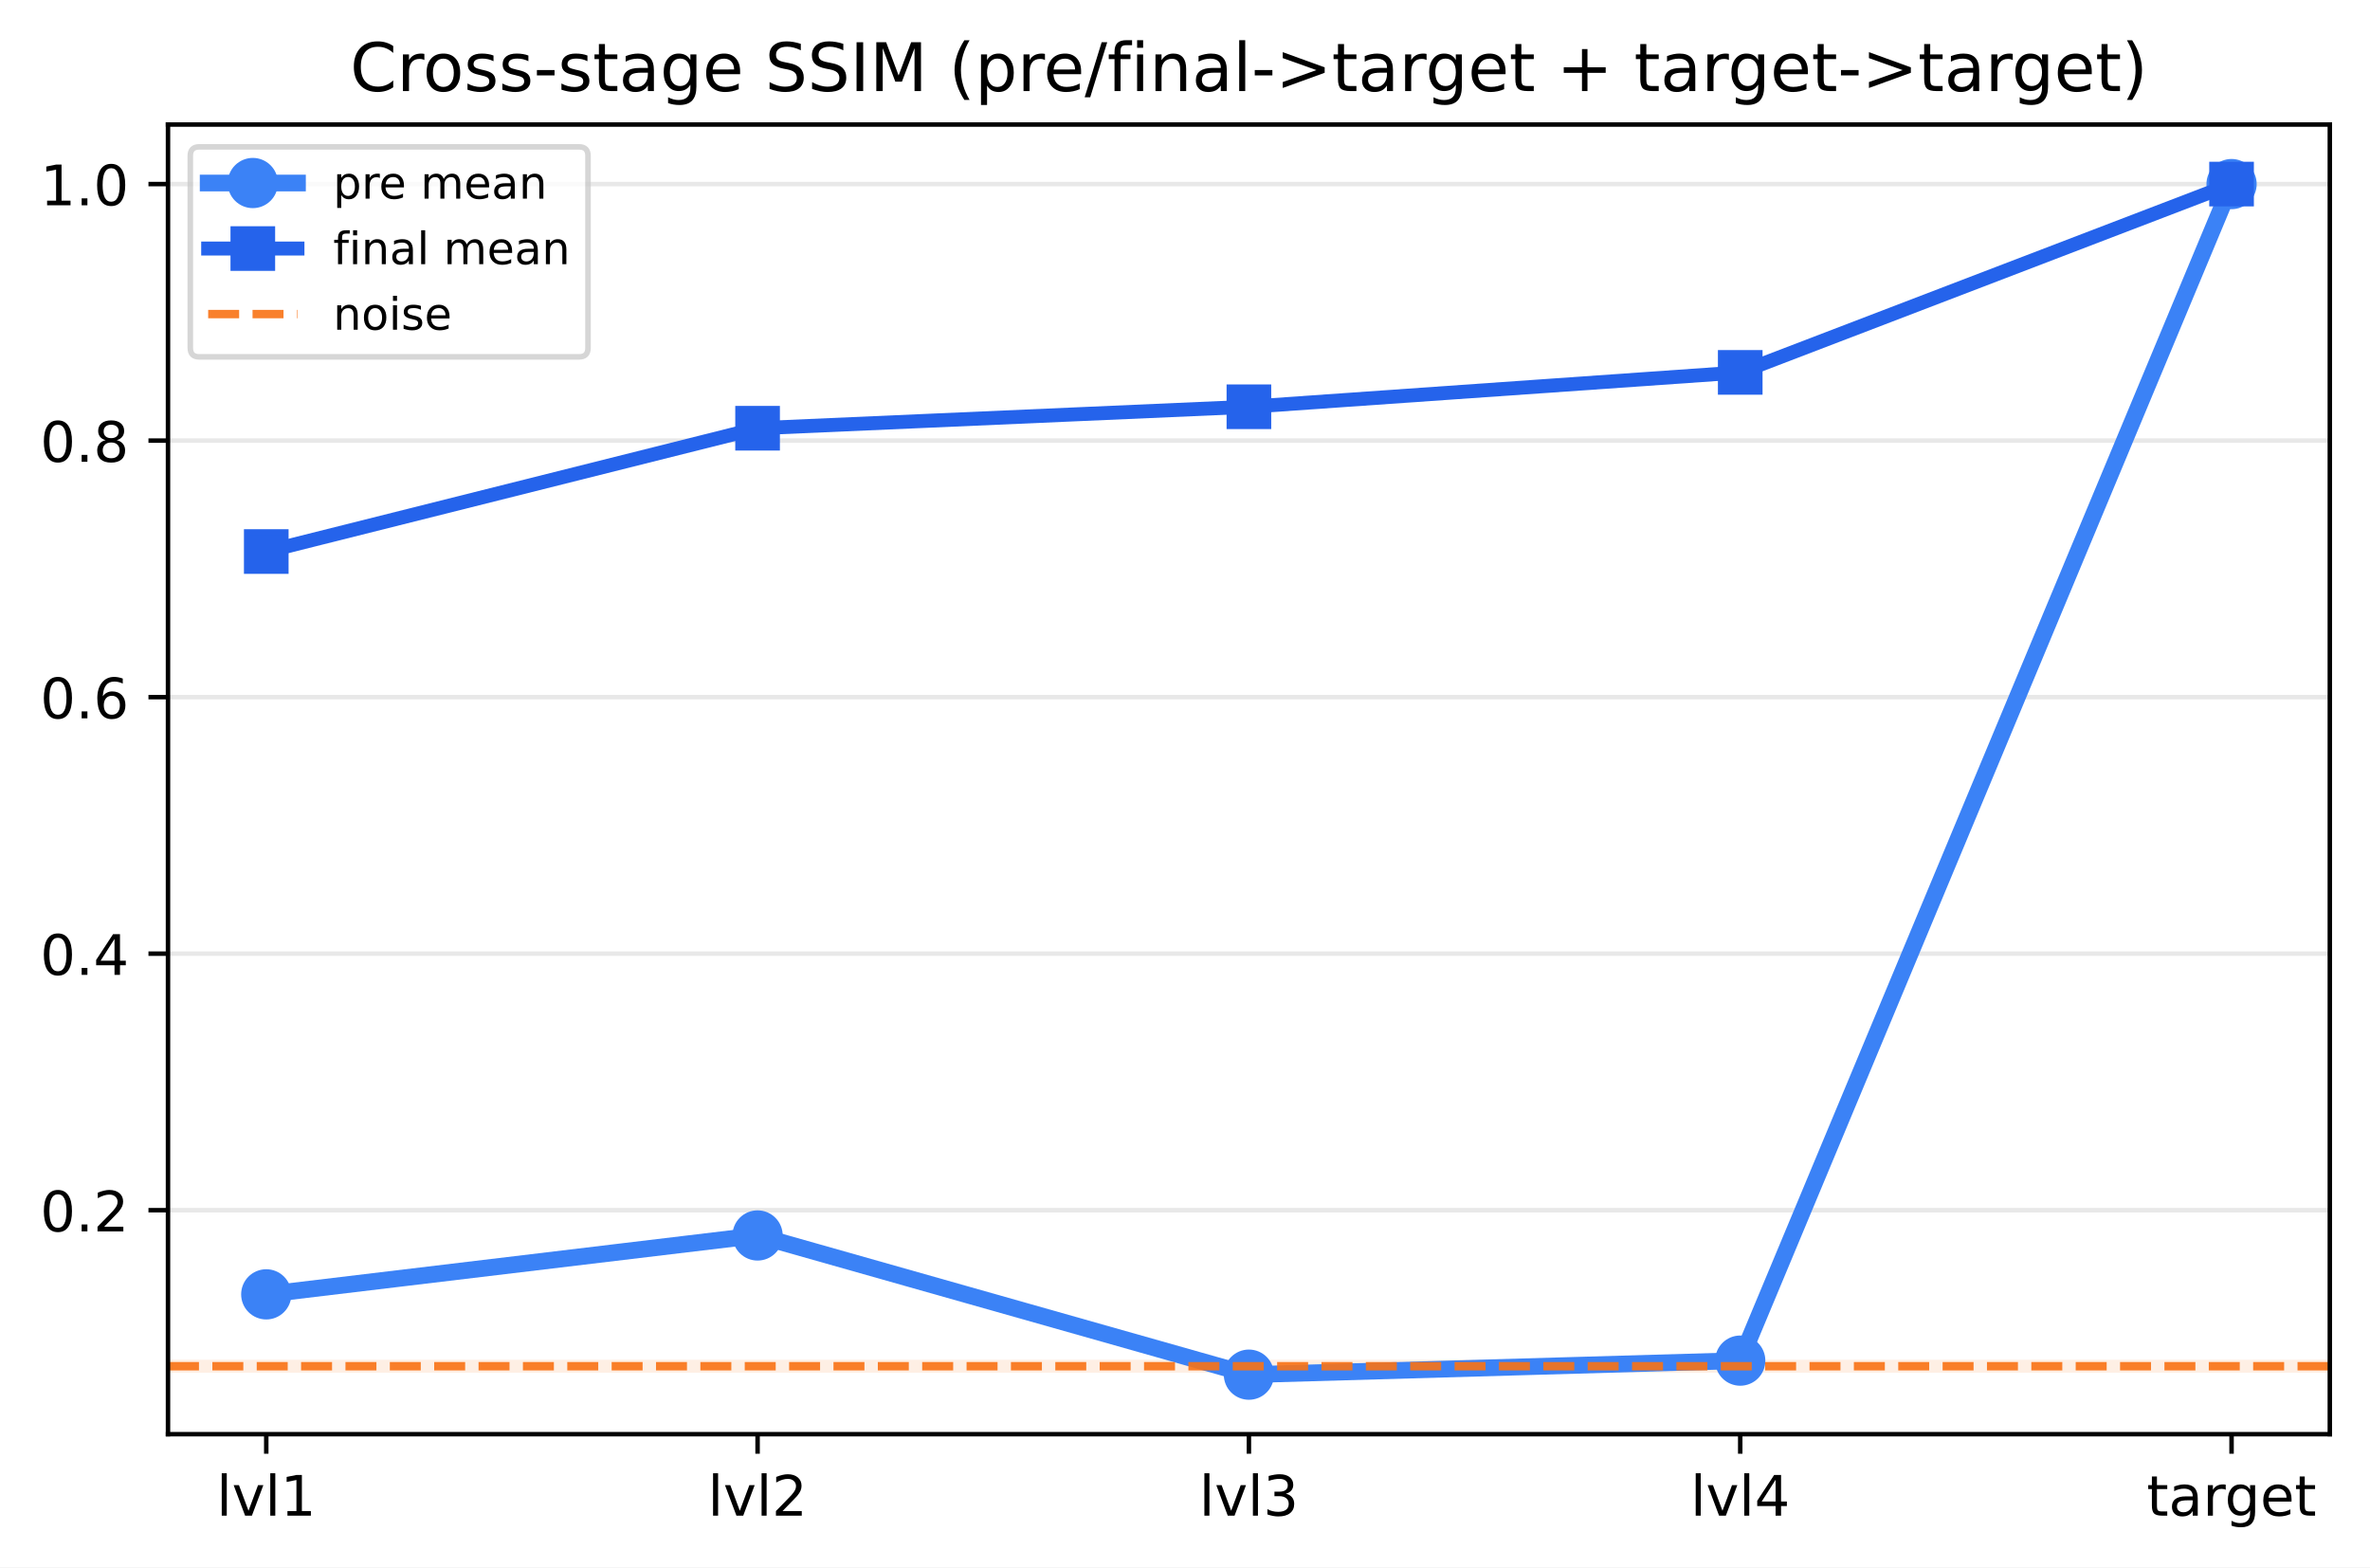
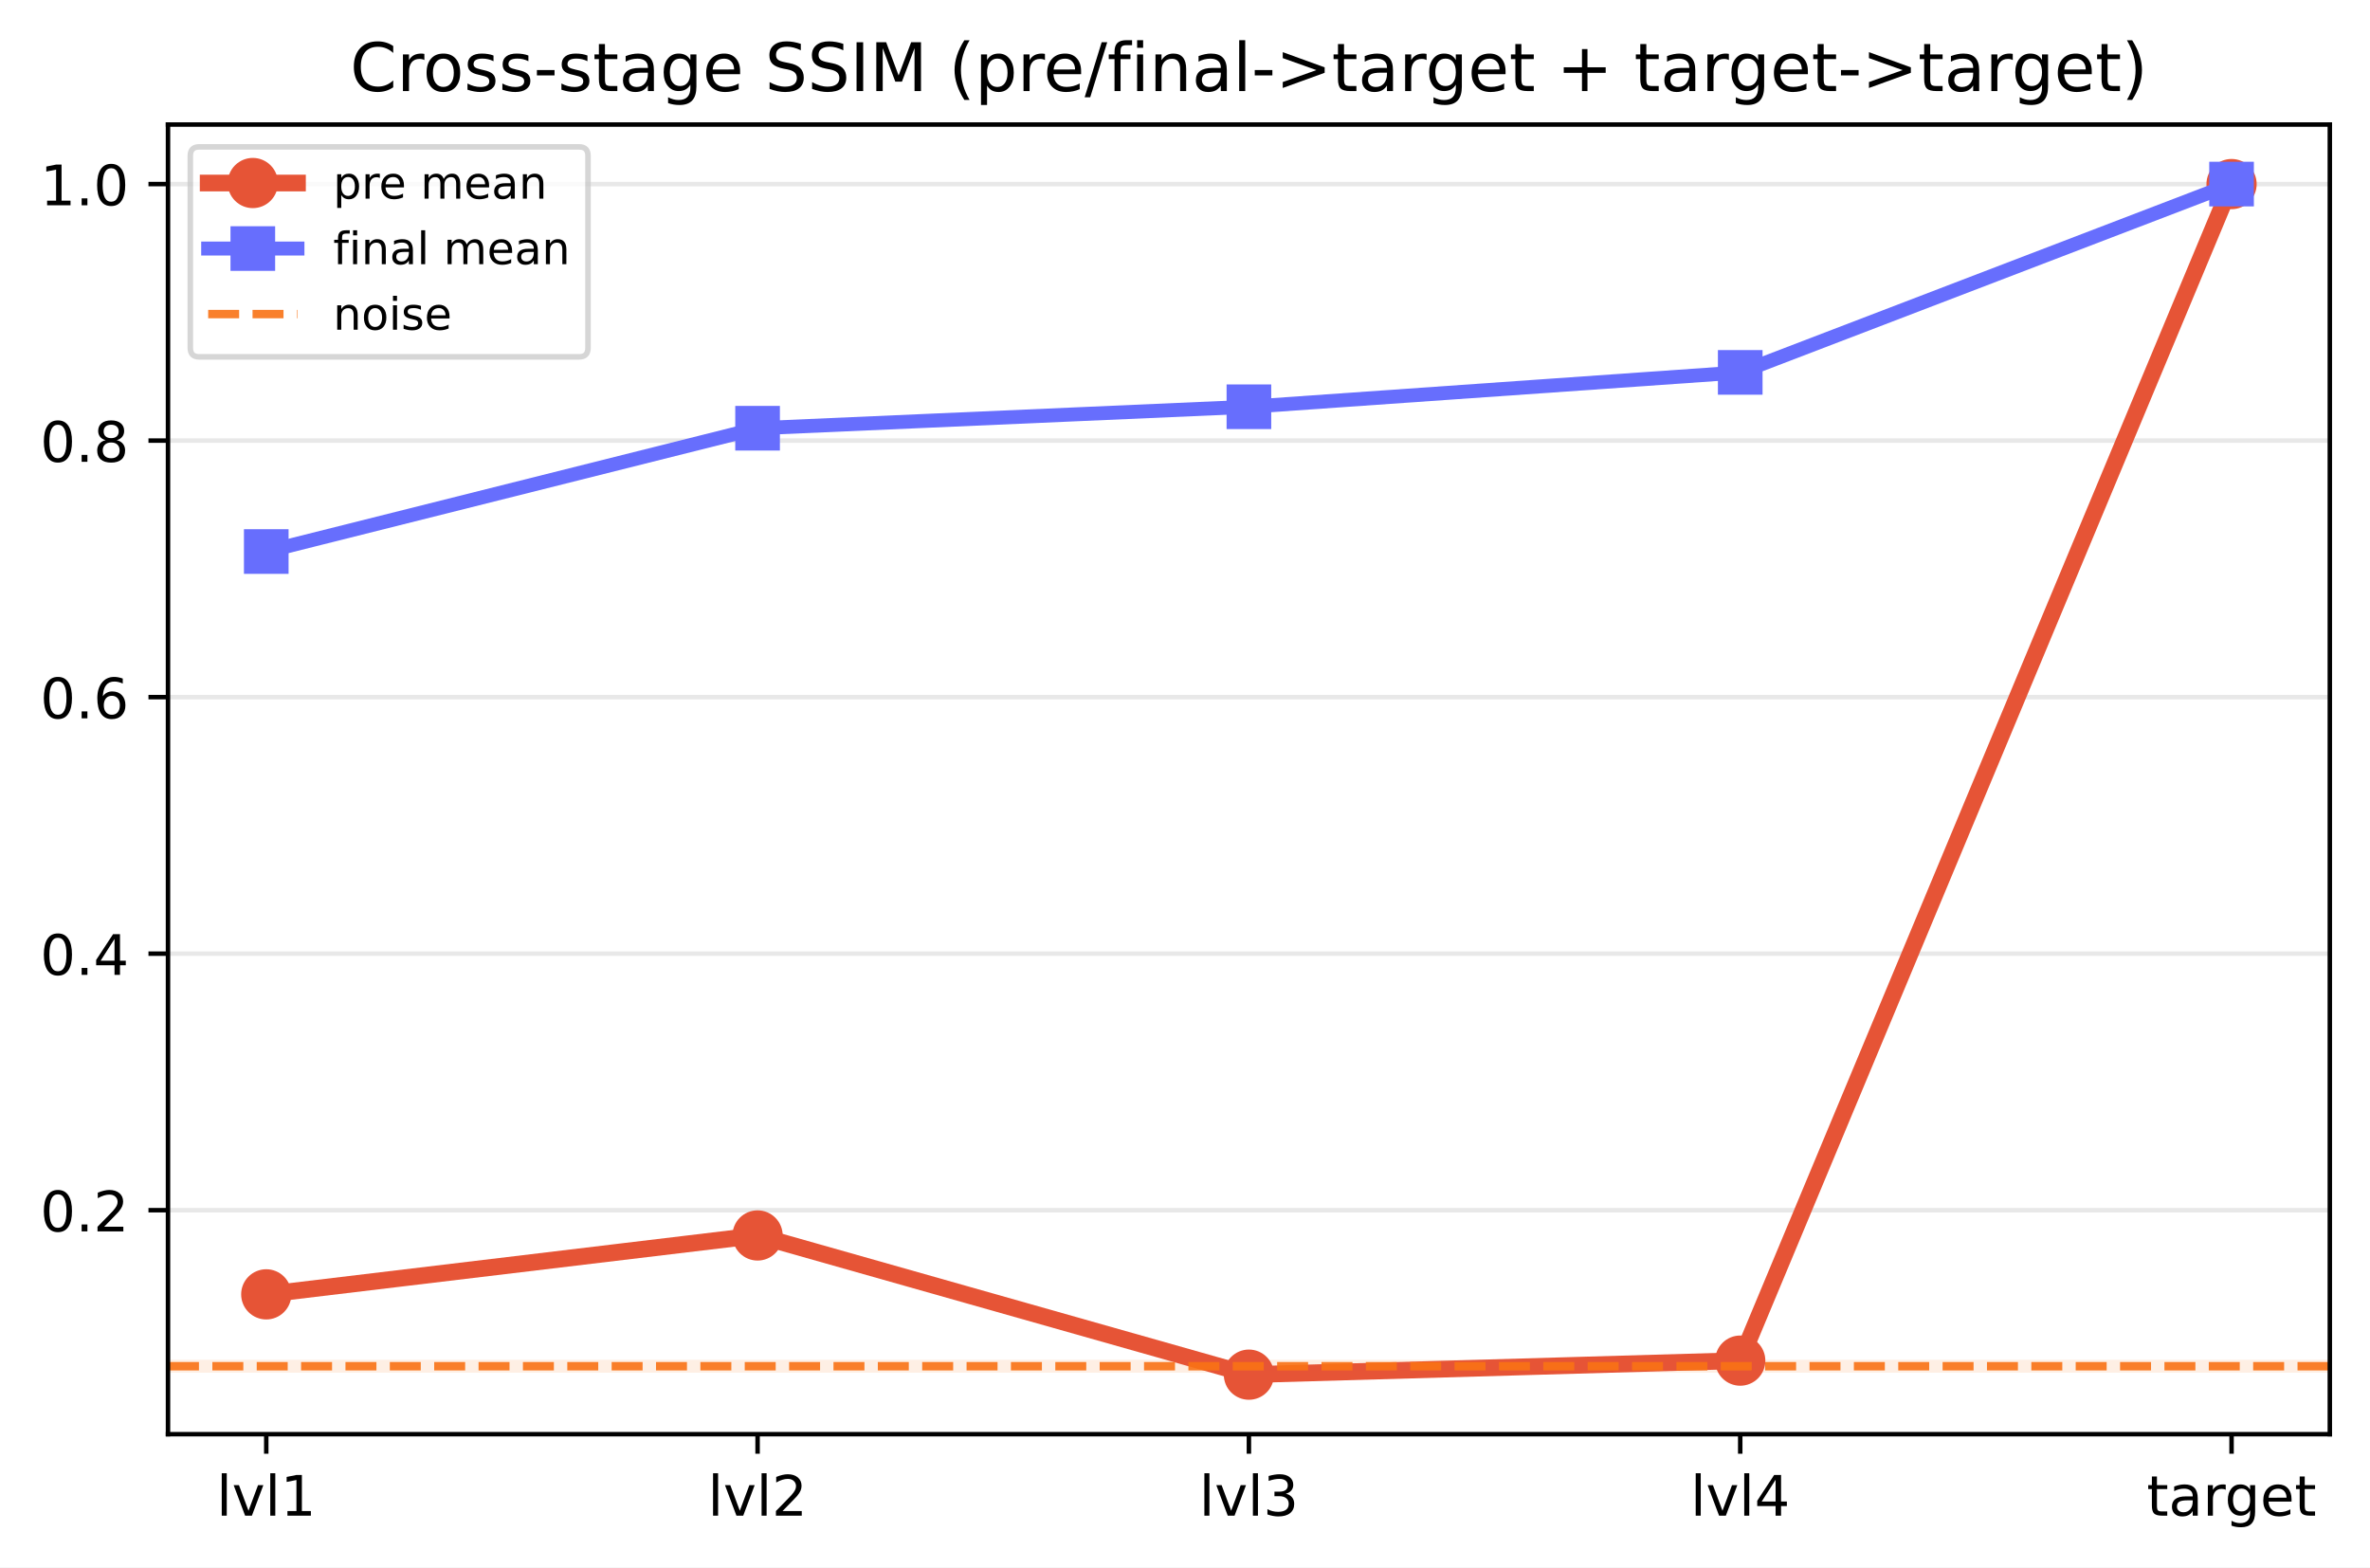
<svg xmlns="http://www.w3.org/2000/svg" xmlns:xlink="http://www.w3.org/1999/xlink" width="424.691pt" height="280.876pt" viewBox="0 0 424.691 280.876" version="1.1">
  <defs>
    <style type="text/css">*{stroke-linejoin: round; stroke-linecap: butt}</style>
  </defs>
  <g id="figure_1">
    <g id="patch_1">
      <path d="M 0 280.876  L 424.691 280.876  L 424.691 0  L 0 0  z " style="fill: #ffffff" />
    </g>
    <g id="axes_1">
      <g id="patch_2">
        <path d="M 30.103 256.998  L 417.491 256.998  L 417.491 22.318  L 30.103 22.318  z " style="fill: #ffffff" />
      </g>
      <g id="patch_3">
-         <path d="M 30.103 245.481  L 417.491 245.481  L 417.491 244.162  L 30.103 244.162  z " clip-path="url(#p23478e577f)" style="fill: #f97316; opacity: 0.12; stroke: #f97316; stroke-linejoin: miter" />
+         <path d="M 30.103 245.481  L 417.491 245.481  L 417.491 244.162  L 30.103 244.162  z " clip-path="url(#pf50a97fd4f)" style="fill: #f97316; opacity: 0.12; stroke: #f97316; stroke-linejoin: miter" />
      </g>
      <g id="matplotlib.axis_1">
        <g id="xtick_1">
          <g id="line2d_1">
            <defs>
-               <path id="mfa8f9be8ac" d="M 0 0  L 0 3.5  " style="stroke: #000000; stroke-width: 0.8" />
+               <path id="mc2db40daae" d="M 0 0  L 0 3.5  " style="stroke: #000000; stroke-width: 0.8" />
            </defs>
            <g>
-               <use xlink:href="#mfa8f9be8ac" x="47.712" y="256.998" style="stroke: #000000; stroke-width: 0.8" />
+               <use xlink:href="#mc2db40daae" x="47.712" y="256.998" style="stroke: #000000; stroke-width: 0.8" />
            </g>
          </g>
          <g id="text_1">
            <g transform="translate(38.79293 271.5966) scale(0.1 -0.1)">
              <defs>
                <path id="DejaVuSans-6c" d="M 603 4863  L 1178 4863  L 1178 0  L 603 0  L 603 4863  z " transform="scale(0.015625)" />
                <path id="DejaVuSans-76" d="M 191 3500  L 800 3500  L 1894 563  L 2988 3500  L 3597 3500  L 2284 0  L 1503 0  L 191 3500  z " transform="scale(0.015625)" />
                <path id="DejaVuSans-31" d="M 794 531  L 1825 531  L 1825 4091  L 703 3866  L 703 4441  L 1819 4666  L 2450 4666  L 2450 531  L 3481 531  L 3481 0  L 794 0  L 794 531  z " transform="scale(0.015625)" />
              </defs>
              <use xlink:href="#DejaVuSans-6c" />
              <use xlink:href="#DejaVuSans-76" transform="translate(27.7832 0)" />
              <use xlink:href="#DejaVuSans-6c" transform="translate(86.96289 0)" />
              <use xlink:href="#DejaVuSans-31" transform="translate(114.7461 0)" />
            </g>
          </g>
        </g>
        <g id="xtick_2">
          <g id="line2d_2">
            <g>
-               <use xlink:href="#mfa8f9be8ac" x="135.754" y="256.998" style="stroke: #000000; stroke-width: 0.8" />
+               <use xlink:href="#mc2db40daae" x="135.754" y="256.998" style="stroke: #000000; stroke-width: 0.8" />
            </g>
          </g>
          <g id="text_2">
            <g transform="translate(126.8357 271.5966) scale(0.1 -0.1)">
              <defs>
                <path id="DejaVuSans-32" d="M 1228 531  L 3431 531  L 3431 0  L 469 0  L 469 531  Q 828 903 1448 1529  Q 2069 2156 2228 2338  Q 2531 2678 2651 2914  Q 2772 3150 2772 3378  Q 2772 3750 2511 3984  Q 2250 4219 1831 4219  Q 1534 4219 1204 4116  Q 875 4013 500 3803  L 500 4441  Q 881 4594 1212 4672  Q 1544 4750 1819 4750  Q 2544 4750 2975 4387  Q 3406 4025 3406 3419  Q 3406 3131 3298 2873  Q 3191 2616 2906 2266  Q 2828 2175 2409 1742  Q 1991 1309 1228 531  z " transform="scale(0.015625)" />
              </defs>
              <use xlink:href="#DejaVuSans-6c" />
              <use xlink:href="#DejaVuSans-76" transform="translate(27.7832 0)" />
              <use xlink:href="#DejaVuSans-6c" transform="translate(86.96289 0)" />
              <use xlink:href="#DejaVuSans-32" transform="translate(114.7461 0)" />
            </g>
          </g>
        </g>
        <g id="xtick_3">
          <g id="line2d_3">
            <g>
-               <use xlink:href="#mfa8f9be8ac" x="223.797" y="256.998" style="stroke: #000000; stroke-width: 0.8" />
+               <use xlink:href="#mc2db40daae" x="223.797" y="256.998" style="stroke: #000000; stroke-width: 0.8" />
            </g>
          </g>
          <g id="text_3">
            <g transform="translate(214.8785 271.5966) scale(0.1 -0.1)">
              <defs>
                <path id="DejaVuSans-33" d="M 2597 2516  Q 3050 2419 3304 2112  Q 3559 1806 3559 1356  Q 3559 666 3084 287  Q 2609 -91 1734 -91  Q 1441 -91 1130 -33  Q 819 25 488 141  L 488 750  Q 750 597 1062 519  Q 1375 441 1716 441  Q 2309 441 2620 675  Q 2931 909 2931 1356  Q 2931 1769 2642 2001  Q 2353 2234 1838 2234  L 1294 2234  L 1294 2753  L 1863 2753  Q 2328 2753 2575 2939  Q 2822 3125 2822 3475  Q 2822 3834 2567 4026  Q 2313 4219 1838 4219  Q 1578 4219 1281 4162  Q 984 4106 628 3988  L 628 4550  Q 988 4650 1302 4700  Q 1616 4750 1894 4750  Q 2613 4750 3031 4423  Q 3450 4097 3450 3541  Q 3450 3153 3228 2886  Q 3006 2619 2597 2516  z " transform="scale(0.015625)" />
              </defs>
              <use xlink:href="#DejaVuSans-6c" />
              <use xlink:href="#DejaVuSans-76" transform="translate(27.7832 0)" />
              <use xlink:href="#DejaVuSans-6c" transform="translate(86.96289 0)" />
              <use xlink:href="#DejaVuSans-33" transform="translate(114.7461 0)" />
            </g>
          </g>
        </g>
        <g id="xtick_4">
          <g id="line2d_4">
            <g>
-               <use xlink:href="#mfa8f9be8ac" x="311.84" y="256.998" style="stroke: #000000; stroke-width: 0.8" />
+               <use xlink:href="#mc2db40daae" x="311.84" y="256.998" style="stroke: #000000; stroke-width: 0.8" />
            </g>
          </g>
          <g id="text_4">
            <g transform="translate(302.9212 271.5966) scale(0.1 -0.1)">
              <defs>
                <path id="DejaVuSans-34" d="M 2419 4116  L 825 1625  L 2419 1625  L 2419 4116  z M 2253 4666  L 3047 4666  L 3047 1625  L 3713 1625  L 3713 1100  L 3047 1100  L 3047 0  L 2419 0  L 2419 1100  L 313 1100  L 313 1709  L 2253 4666  z " transform="scale(0.015625)" />
              </defs>
              <use xlink:href="#DejaVuSans-6c" />
              <use xlink:href="#DejaVuSans-76" transform="translate(27.7832 0)" />
              <use xlink:href="#DejaVuSans-6c" transform="translate(86.96289 0)" />
              <use xlink:href="#DejaVuSans-34" transform="translate(114.7461 0)" />
            </g>
          </g>
        </g>
        <g id="xtick_5">
          <g id="line2d_5">
            <g>
-               <use xlink:href="#mfa8f9be8ac" x="399.883" y="256.998" style="stroke: #000000; stroke-width: 0.8" />
+               <use xlink:href="#mc2db40daae" x="399.883" y="256.998" style="stroke: #000000; stroke-width: 0.8" />
            </g>
          </g>
          <g id="text_5">
            <g transform="translate(384.6796 271.5966) scale(0.1 -0.1)">
              <defs>
                <path id="DejaVuSans-74" d="M 1172 4494  L 1172 3500  L 2356 3500  L 2356 3053  L 1172 3053  L 1172 1153  Q 1172 725 1289 603  Q 1406 481 1766 481  L 2356 481  L 2356 0  L 1766 0  Q 1100 0 847 248  Q 594 497 594 1153  L 594 3053  L 172 3053  L 172 3500  L 594 3500  L 594 4494  L 1172 4494  z " transform="scale(0.015625)" />
                <path id="DejaVuSans-61" d="M 2194 1759  Q 1497 1759 1228 1600  Q 959 1441 959 1056  Q 959 750 1161 570  Q 1363 391 1709 391  Q 2188 391 2477 730  Q 2766 1069 2766 1631  L 2766 1759  L 2194 1759  z M 3341 1997  L 3341 0  L 2766 0  L 2766 531  Q 2569 213 2275 61  Q 1981 -91 1556 -91  Q 1019 -91 701 211  Q 384 513 384 1019  Q 384 1609 779 1909  Q 1175 2209 1959 2209  L 2766 2209  L 2766 2266  Q 2766 2663 2505 2880  Q 2244 3097 1772 3097  Q 1472 3097 1187 3025  Q 903 2953 641 2809  L 641 3341  Q 956 3463 1253 3523  Q 1550 3584 1831 3584  Q 2591 3584 2966 3190  Q 3341 2797 3341 1997  z " transform="scale(0.015625)" />
                <path id="DejaVuSans-72" d="M 2631 2963  Q 2534 3019 2420 3045  Q 2306 3072 2169 3072  Q 1681 3072 1420 2755  Q 1159 2438 1159 1844  L 1159 0  L 581 0  L 581 3500  L 1159 3500  L 1159 2956  Q 1341 3275 1631 3429  Q 1922 3584 2338 3584  Q 2397 3584 2469 3576  Q 2541 3569 2628 3553  L 2631 2963  z " transform="scale(0.015625)" />
                <path id="DejaVuSans-67" d="M 2906 1791  Q 2906 2416 2648 2759  Q 2391 3103 1925 3103  Q 1463 3103 1205 2759  Q 947 2416 947 1791  Q 947 1169 1205 825  Q 1463 481 1925 481  Q 2391 481 2648 825  Q 2906 1169 2906 1791  z M 3481 434  Q 3481 -459 3084 -895  Q 2688 -1331 1869 -1331  Q 1566 -1331 1297 -1286  Q 1028 -1241 775 -1147  L 775 -588  Q 1028 -725 1275 -790  Q 1522 -856 1778 -856  Q 2344 -856 2625 -561  Q 2906 -266 2906 331  L 2906 616  Q 2728 306 2450 153  Q 2172 0 1784 0  Q 1141 0 747 490  Q 353 981 353 1791  Q 353 2603 747 3093  Q 1141 3584 1784 3584  Q 2172 3584 2450 3431  Q 2728 3278 2906 2969  L 2906 3500  L 3481 3500  L 3481 434  z " transform="scale(0.015625)" />
                <path id="DejaVuSans-65" d="M 3597 1894  L 3597 1613  L 953 1613  Q 991 1019 1311 708  Q 1631 397 2203 397  Q 2534 397 2845 478  Q 3156 559 3463 722  L 3463 178  Q 3153 47 2828 -22  Q 2503 -91 2169 -91  Q 1331 -91 842 396  Q 353 884 353 1716  Q 353 2575 817 3079  Q 1281 3584 2069 3584  Q 2775 3584 3186 3129  Q 3597 2675 3597 1894  z M 3022 2063  Q 3016 2534 2758 2815  Q 2500 3097 2075 3097  Q 1594 3097 1305 2825  Q 1016 2553 972 2059  L 3022 2063  z " transform="scale(0.015625)" />
              </defs>
              <use xlink:href="#DejaVuSans-74" />
              <use xlink:href="#DejaVuSans-61" transform="translate(39.20898 0)" />
              <use xlink:href="#DejaVuSans-72" transform="translate(100.4883 0)" />
              <use xlink:href="#DejaVuSans-67" transform="translate(139.8516 0)" />
              <use xlink:href="#DejaVuSans-65" transform="translate(203.3281 0)" />
              <use xlink:href="#DejaVuSans-74" transform="translate(264.8516 0)" />
            </g>
          </g>
        </g>
      </g>
      <g id="matplotlib.axis_2">
        <g id="ytick_1">
          <g id="line2d_6">
-             <path d="M 30.103 216.855  L 417.491 216.855  " clip-path="url(#p23478e577f)" style="fill: none; stroke: #b0b0b0; stroke-opacity: 0.3; stroke-width: 0.8; stroke-linecap: square" />
+             <path d="M 30.103 216.855  L 417.491 216.855  " clip-path="url(#pf50a97fd4f)" style="fill: none; stroke: #b0b0b0; stroke-opacity: 0.3; stroke-width: 0.8; stroke-linecap: square" />
          </g>
          <g id="line2d_7">
            <defs>
-               <path id="m980b1b068a" d="M 0 0  L -3.5 0  " style="stroke: #000000; stroke-width: 0.8" />
+               <path id="mb42a62fb1c" d="M 0 0  L -3.5 0  " style="stroke: #000000; stroke-width: 0.8" />
            </defs>
            <g>
-               <use xlink:href="#m980b1b068a" x="30.103" y="216.855" style="stroke: #000000; stroke-width: 0.8" />
+               <use xlink:href="#mb42a62fb1c" x="30.103" y="216.855" style="stroke: #000000; stroke-width: 0.8" />
            </g>
          </g>
          <g id="text_6">
            <g transform="translate(7.2 220.6545) scale(0.1 -0.1)">
              <defs>
                <path id="DejaVuSans-30" d="M 2034 4250  Q 1547 4250 1301 3770  Q 1056 3291 1056 2328  Q 1056 1369 1301 889  Q 1547 409 2034 409  Q 2525 409 2770 889  Q 3016 1369 3016 2328  Q 3016 3291 2770 3770  Q 2525 4250 2034 4250  z M 2034 4750  Q 2819 4750 3233 4129  Q 3647 3509 3647 2328  Q 3647 1150 3233 529  Q 2819 -91 2034 -91  Q 1250 -91 836 529  Q 422 1150 422 2328  Q 422 3509 836 4129  Q 1250 4750 2034 4750  z " transform="scale(0.015625)" />
                <path id="DejaVuSans-2e" d="M 684 794  L 1344 794  L 1344 0  L 684 0  L 684 794  z " transform="scale(0.015625)" />
              </defs>
              <use xlink:href="#DejaVuSans-30" />
              <use xlink:href="#DejaVuSans-2e" transform="translate(63.62305 0)" />
              <use xlink:href="#DejaVuSans-32" transform="translate(95.41016 0)" />
            </g>
          </g>
        </g>
        <g id="ytick_2">
          <g id="line2d_8">
-             <path d="M 30.103 170.888  L 417.491 170.888  " clip-path="url(#p23478e577f)" style="fill: none; stroke: #b0b0b0; stroke-opacity: 0.3; stroke-width: 0.8; stroke-linecap: square" />
+             <path d="M 30.103 170.888  L 417.491 170.888  " clip-path="url(#pf50a97fd4f)" style="fill: none; stroke: #b0b0b0; stroke-opacity: 0.3; stroke-width: 0.8; stroke-linecap: square" />
          </g>
          <g id="line2d_9">
            <g>
-               <use xlink:href="#m980b1b068a" x="30.103" y="170.888" style="stroke: #000000; stroke-width: 0.8" />
+               <use xlink:href="#mb42a62fb1c" x="30.103" y="170.888" style="stroke: #000000; stroke-width: 0.8" />
            </g>
          </g>
          <g id="text_7">
            <g transform="translate(7.2 174.687) scale(0.1 -0.1)">
              <use xlink:href="#DejaVuSans-30" />
              <use xlink:href="#DejaVuSans-2e" transform="translate(63.62305 0)" />
              <use xlink:href="#DejaVuSans-34" transform="translate(95.41016 0)" />
            </g>
          </g>
        </g>
        <g id="ytick_3">
          <g id="line2d_10">
-             <path d="M 30.103 124.92  L 417.491 124.92  " clip-path="url(#p23478e577f)" style="fill: none; stroke: #b0b0b0; stroke-opacity: 0.3; stroke-width: 0.8; stroke-linecap: square" />
+             <path d="M 30.103 124.92  L 417.491 124.92  " clip-path="url(#pf50a97fd4f)" style="fill: none; stroke: #b0b0b0; stroke-opacity: 0.3; stroke-width: 0.8; stroke-linecap: square" />
          </g>
          <g id="line2d_11">
            <g>
-               <use xlink:href="#m980b1b068a" x="30.103" y="124.92" style="stroke: #000000; stroke-width: 0.8" />
+               <use xlink:href="#mb42a62fb1c" x="30.103" y="124.92" style="stroke: #000000; stroke-width: 0.8" />
            </g>
          </g>
          <g id="text_8">
            <g transform="translate(7.2 128.7195) scale(0.1 -0.1)">
              <defs>
                <path id="DejaVuSans-36" d="M 2113 2584  Q 1688 2584 1439 2293  Q 1191 2003 1191 1497  Q 1191 994 1439 701  Q 1688 409 2113 409  Q 2538 409 2786 701  Q 3034 994 3034 1497  Q 3034 2003 2786 2293  Q 2538 2584 2113 2584  z M 3366 4563  L 3366 3988  Q 3128 4100 2886 4159  Q 2644 4219 2406 4219  Q 1781 4219 1451 3797  Q 1122 3375 1075 2522  Q 1259 2794 1537 2939  Q 1816 3084 2150 3084  Q 2853 3084 3261 2657  Q 3669 2231 3669 1497  Q 3669 778 3244 343  Q 2819 -91 2113 -91  Q 1303 -91 875 529  Q 447 1150 447 2328  Q 447 3434 972 4092  Q 1497 4750 2381 4750  Q 2619 4750 2861 4703  Q 3103 4656 3366 4563  z " transform="scale(0.015625)" />
              </defs>
              <use xlink:href="#DejaVuSans-30" />
              <use xlink:href="#DejaVuSans-2e" transform="translate(63.62305 0)" />
              <use xlink:href="#DejaVuSans-36" transform="translate(95.41016 0)" />
            </g>
          </g>
        </g>
        <g id="ytick_4">
          <g id="line2d_12">
-             <path d="M 30.103 78.953  L 417.491 78.953  " clip-path="url(#p23478e577f)" style="fill: none; stroke: #b0b0b0; stroke-opacity: 0.3; stroke-width: 0.8; stroke-linecap: square" />
+             <path d="M 30.103 78.953  L 417.491 78.953  " clip-path="url(#pf50a97fd4f)" style="fill: none; stroke: #b0b0b0; stroke-opacity: 0.3; stroke-width: 0.8; stroke-linecap: square" />
          </g>
          <g id="line2d_13">
            <g>
-               <use xlink:href="#m980b1b068a" x="30.103" y="78.953" style="stroke: #000000; stroke-width: 0.8" />
+               <use xlink:href="#mb42a62fb1c" x="30.103" y="78.953" style="stroke: #000000; stroke-width: 0.8" />
            </g>
          </g>
          <g id="text_9">
            <g transform="translate(7.2 82.75208) scale(0.1 -0.1)">
              <defs>
                <path id="DejaVuSans-38" d="M 2034 2216  Q 1584 2216 1326 1975  Q 1069 1734 1069 1313  Q 1069 891 1326 650  Q 1584 409 2034 409  Q 2484 409 2743 651  Q 3003 894 3003 1313  Q 3003 1734 2745 1975  Q 2488 2216 2034 2216  z M 1403 2484  Q 997 2584 770 2862  Q 544 3141 544 3541  Q 544 4100 942 4425  Q 1341 4750 2034 4750  Q 2731 4750 3128 4425  Q 3525 4100 3525 3541  Q 3525 3141 3298 2862  Q 3072 2584 2669 2484  Q 3125 2378 3379 2068  Q 3634 1759 3634 1313  Q 3634 634 3220 271  Q 2806 -91 2034 -91  Q 1263 -91 848 271  Q 434 634 434 1313  Q 434 1759 690 2068  Q 947 2378 1403 2484  z M 1172 3481  Q 1172 3119 1398 2916  Q 1625 2713 2034 2713  Q 2441 2713 2670 2916  Q 2900 3119 2900 3481  Q 2900 3844 2670 4047  Q 2441 4250 2034 4250  Q 1625 4250 1398 4047  Q 1172 3844 1172 3481  z " transform="scale(0.015625)" />
              </defs>
              <use xlink:href="#DejaVuSans-30" />
              <use xlink:href="#DejaVuSans-2e" transform="translate(63.62305 0)" />
              <use xlink:href="#DejaVuSans-38" transform="translate(95.41016 0)" />
            </g>
          </g>
        </g>
        <g id="ytick_5">
          <g id="line2d_14">
-             <path d="M 30.103 32.985  L 417.491 32.985  " clip-path="url(#p23478e577f)" style="fill: none; stroke: #b0b0b0; stroke-opacity: 0.3; stroke-width: 0.8; stroke-linecap: square" />
+             <path d="M 30.103 32.985  L 417.491 32.985  " clip-path="url(#pf50a97fd4f)" style="fill: none; stroke: #b0b0b0; stroke-opacity: 0.3; stroke-width: 0.8; stroke-linecap: square" />
          </g>
          <g id="line2d_15">
            <g>
-               <use xlink:href="#m980b1b068a" x="30.103" y="32.985" style="stroke: #000000; stroke-width: 0.8" />
+               <use xlink:href="#mb42a62fb1c" x="30.103" y="32.985" style="stroke: #000000; stroke-width: 0.8" />
            </g>
          </g>
          <g id="text_10">
            <g transform="translate(7.2 36.78462) scale(0.1 -0.1)">
              <use xlink:href="#DejaVuSans-31" />
              <use xlink:href="#DejaVuSans-2e" transform="translate(63.62305 0)" />
              <use xlink:href="#DejaVuSans-30" transform="translate(95.41016 0)" />
            </g>
          </g>
        </g>
      </g>
      <g id="line2d_16">
-         <path d="M 47.712 231.939  L 135.754 221.387  L 223.797 246.331  L 311.84 243.816  L 399.883 32.985  " clip-path="url(#p23478e577f)" style="fill: none; stroke: #3b82f6; stroke-width: 3; stroke-linecap: square" />
+         <path d="M 47.712 231.939  L 135.754 221.387  L 223.797 246.331  L 311.84 243.816  L 399.883 32.985  " clip-path="url(#pf50a97fd4f)" style="fill: none; stroke: #e65436; stroke-width: 3; stroke-linecap: square" />
        <defs>
-           <path id="m2dcaca28e4" d="M 0 4  C 1.061 4 2.078 3.579 2.828 2.828  C 3.579 2.078 4 1.061 4 0  C 4 -1.061 3.579 -2.078 2.828 -2.828  C 2.078 -3.579 1.061 -4 0 -4  C -1.061 -4 -2.078 -3.579 -2.828 -2.828  C -3.579 -2.078 -4 -1.061 -4 0  C -4 1.061 -3.579 2.078 -2.828 2.828  C -2.078 3.579 -1.061 4 0 4  z " style="stroke: #3b82f6" />
+           <path id="m9091d80df3" d="M 0 4  C 1.061 4 2.078 3.579 2.828 2.828  C 3.579 2.078 4 1.061 4 0  C 4 -1.061 3.579 -2.078 2.828 -2.828  C 2.078 -3.579 1.061 -4 0 -4  C -1.061 -4 -2.078 -3.579 -2.828 -2.828  C -3.579 -2.078 -4 -1.061 -4 0  C -4 1.061 -3.579 2.078 -2.828 2.828  C -2.078 3.579 -1.061 4 0 4  z " style="stroke: #e65436" />
        </defs>
-         <g clip-path="url(#p23478e577f)">
-           <use xlink:href="#m2dcaca28e4" x="47.712" y="231.939" style="fill: #3b82f6; stroke: #3b82f6" />
-           <use xlink:href="#m2dcaca28e4" x="135.754" y="221.387" style="fill: #3b82f6; stroke: #3b82f6" />
-           <use xlink:href="#m2dcaca28e4" x="223.797" y="246.331" style="fill: #3b82f6; stroke: #3b82f6" />
-           <use xlink:href="#m2dcaca28e4" x="311.84" y="243.816" style="fill: #3b82f6; stroke: #3b82f6" />
-           <use xlink:href="#m2dcaca28e4" x="399.883" y="32.985" style="fill: #3b82f6; stroke: #3b82f6" />
+         <g clip-path="url(#pf50a97fd4f)">
+           <use xlink:href="#m9091d80df3" x="47.712" y="231.939" style="fill: #e65436; stroke: #e65436" />
+           <use xlink:href="#m9091d80df3" x="135.754" y="221.387" style="fill: #e65436; stroke: #e65436" />
+           <use xlink:href="#m9091d80df3" x="223.797" y="246.331" style="fill: #e65436; stroke: #e65436" />
+           <use xlink:href="#m9091d80df3" x="311.84" y="243.816" style="fill: #e65436; stroke: #e65436" />
+           <use xlink:href="#m9091d80df3" x="399.883" y="32.985" style="fill: #e65436; stroke: #e65436" />
        </g>
      </g>
      <g id="line2d_17">
-         <path d="M 47.712 98.831  L 135.754 76.736  L 223.797 72.889  L 311.84 66.73  L 399.883 32.985  " clip-path="url(#p23478e577f)" style="fill: none; stroke: #2563eb; stroke-width: 2.5; stroke-linecap: square" />
+         <path d="M 47.712 98.831  L 135.754 76.736  L 223.797 72.889  L 311.84 66.73  L 399.883 32.985  " clip-path="url(#pf50a97fd4f)" style="fill: none; stroke: #676efd; stroke-width: 2.5; stroke-linecap: square" />
        <defs>
-           <path id="mccfb5fdd14" d="M -3.5 3.5  L 3.5 3.5  L 3.5 -3.5  L -3.5 -3.5  z " style="stroke: #2563eb; stroke-linejoin: miter" />
+           <path id="m03bc98d70c" d="M -3.5 3.5  L 3.5 3.5  L 3.5 -3.5  L -3.5 -3.5  z " style="stroke: #676efd; stroke-linejoin: miter" />
        </defs>
-         <g clip-path="url(#p23478e577f)">
-           <use xlink:href="#mccfb5fdd14" x="47.712" y="98.831" style="fill: #2563eb; stroke: #2563eb; stroke-linejoin: miter" />
-           <use xlink:href="#mccfb5fdd14" x="135.754" y="76.736" style="fill: #2563eb; stroke: #2563eb; stroke-linejoin: miter" />
-           <use xlink:href="#mccfb5fdd14" x="223.797" y="72.889" style="fill: #2563eb; stroke: #2563eb; stroke-linejoin: miter" />
-           <use xlink:href="#mccfb5fdd14" x="311.84" y="66.73" style="fill: #2563eb; stroke: #2563eb; stroke-linejoin: miter" />
-           <use xlink:href="#mccfb5fdd14" x="399.883" y="32.985" style="fill: #2563eb; stroke: #2563eb; stroke-linejoin: miter" />
+         <g clip-path="url(#pf50a97fd4f)">
+           <use xlink:href="#m03bc98d70c" x="47.712" y="98.831" style="fill: #676efd; stroke: #676efd; stroke-linejoin: miter" />
+           <use xlink:href="#m03bc98d70c" x="135.754" y="76.736" style="fill: #676efd; stroke: #676efd; stroke-linejoin: miter" />
+           <use xlink:href="#m03bc98d70c" x="223.797" y="72.889" style="fill: #676efd; stroke: #676efd; stroke-linejoin: miter" />
+           <use xlink:href="#m03bc98d70c" x="311.84" y="66.73" style="fill: #676efd; stroke: #676efd; stroke-linejoin: miter" />
+           <use xlink:href="#m03bc98d70c" x="399.883" y="32.985" style="fill: #676efd; stroke: #676efd; stroke-linejoin: miter" />
        </g>
      </g>
      <g id="line2d_18">
-         <path d="M 30.103 244.822  L 417.491 244.822  " clip-path="url(#p23478e577f)" style="fill: none; stroke-dasharray: 5.55,2.4; stroke-dashoffset: 0; stroke: #f97316; stroke-opacity: 0.9; stroke-width: 1.5" />
+         <path d="M 30.103 244.822  L 417.491 244.822  " clip-path="url(#pf50a97fd4f)" style="fill: none; stroke-dasharray: 5.55,2.4; stroke-dashoffset: 0; stroke: #f97316; stroke-opacity: 0.9; stroke-width: 1.5" />
      </g>
      <g id="patch_4">
        <path d="M 30.103 256.998  L 30.103 22.318  " style="fill: none; stroke: #000000; stroke-width: 0.8; stroke-linejoin: miter; stroke-linecap: square" />
      </g>
      <g id="patch_5">
        <path d="M 417.491 256.998  L 417.491 22.318  " style="fill: none; stroke: #000000; stroke-width: 0.8; stroke-linejoin: miter; stroke-linecap: square" />
      </g>
      <g id="patch_6">
        <path d="M 30.103 256.998  L 417.491 256.998  " style="fill: none; stroke: #000000; stroke-width: 0.8; stroke-linejoin: miter; stroke-linecap: square" />
      </g>
      <g id="patch_7">
        <path d="M 30.103 22.318  L 417.491 22.318  " style="fill: none; stroke: #000000; stroke-width: 0.8; stroke-linejoin: miter; stroke-linecap: square" />
      </g>
      <g id="text_11">
        <g transform="translate(62.73565 16.31812) scale(0.12 -0.12)">
          <defs>
            <path id="DejaVuSans-43" d="M 4122 4306  L 4122 3641  Q 3803 3938 3442 4084  Q 3081 4231 2675 4231  Q 1875 4231 1450 3742  Q 1025 3253 1025 2328  Q 1025 1406 1450 917  Q 1875 428 2675 428  Q 3081 428 3442 575  Q 3803 722 4122 1019  L 4122 359  Q 3791 134 3420 21  Q 3050 -91 2638 -91  Q 1578 -91 968 557  Q 359 1206 359 2328  Q 359 3453 968 4101  Q 1578 4750 2638 4750  Q 3056 4750 3426 4639  Q 3797 4528 4122 4306  z " transform="scale(0.015625)" />
            <path id="DejaVuSans-6f" d="M 1959 3097  Q 1497 3097 1228 2736  Q 959 2375 959 1747  Q 959 1119 1226 758  Q 1494 397 1959 397  Q 2419 397 2687 759  Q 2956 1122 2956 1747  Q 2956 2369 2687 2733  Q 2419 3097 1959 3097  z M 1959 3584  Q 2709 3584 3137 3096  Q 3566 2609 3566 1747  Q 3566 888 3137 398  Q 2709 -91 1959 -91  Q 1206 -91 779 398  Q 353 888 353 1747  Q 353 2609 779 3096  Q 1206 3584 1959 3584  z " transform="scale(0.015625)" />
            <path id="DejaVuSans-73" d="M 2834 3397  L 2834 2853  Q 2591 2978 2328 3040  Q 2066 3103 1784 3103  Q 1356 3103 1142 2972  Q 928 2841 928 2578  Q 928 2378 1081 2264  Q 1234 2150 1697 2047  L 1894 2003  Q 2506 1872 2764 1633  Q 3022 1394 3022 966  Q 3022 478 2636 193  Q 2250 -91 1575 -91  Q 1294 -91 989 -36  Q 684 19 347 128  L 347 722  Q 666 556 975 473  Q 1284 391 1588 391  Q 1994 391 2212 530  Q 2431 669 2431 922  Q 2431 1156 2273 1281  Q 2116 1406 1581 1522  L 1381 1569  Q 847 1681 609 1914  Q 372 2147 372 2553  Q 372 3047 722 3315  Q 1072 3584 1716 3584  Q 2034 3584 2315 3537  Q 2597 3491 2834 3397  z " transform="scale(0.015625)" />
            <path id="DejaVuSans-2d" d="M 313 2009  L 1997 2009  L 1997 1497  L 313 1497  L 313 2009  z " transform="scale(0.015625)" />
            <path id="DejaVuSans-20" transform="scale(0.015625)" />
            <path id="DejaVuSans-53" d="M 3425 4513  L 3425 3897  Q 3066 4069 2747 4153  Q 2428 4238 2131 4238  Q 1616 4238 1336 4038  Q 1056 3838 1056 3469  Q 1056 3159 1242 3001  Q 1428 2844 1947 2747  L 2328 2669  Q 3034 2534 3370 2195  Q 3706 1856 3706 1288  Q 3706 609 3251 259  Q 2797 -91 1919 -91  Q 1588 -91 1214 -16  Q 841 59 441 206  L 441 856  Q 825 641 1194 531  Q 1563 422 1919 422  Q 2459 422 2753 634  Q 3047 847 3047 1241  Q 3047 1584 2836 1778  Q 2625 1972 2144 2069  L 1759 2144  Q 1053 2284 737 2584  Q 422 2884 422 3419  Q 422 4038 858 4394  Q 1294 4750 2059 4750  Q 2388 4750 2728 4690  Q 3069 4631 3425 4513  z " transform="scale(0.015625)" />
            <path id="DejaVuSans-49" d="M 628 4666  L 1259 4666  L 1259 0  L 628 0  L 628 4666  z " transform="scale(0.015625)" />
            <path id="DejaVuSans-4d" d="M 628 4666  L 1569 4666  L 2759 1491  L 3956 4666  L 4897 4666  L 4897 0  L 4281 0  L 4281 4097  L 3078 897  L 2444 897  L 1241 4097  L 1241 0  L 628 0  L 628 4666  z " transform="scale(0.015625)" />
            <path id="DejaVuSans-28" d="M 1984 4856  Q 1566 4138 1362 3434  Q 1159 2731 1159 2009  Q 1159 1288 1364 580  Q 1569 -128 1984 -844  L 1484 -844  Q 1016 -109 783 600  Q 550 1309 550 2009  Q 550 2706 781 3412  Q 1013 4119 1484 4856  L 1984 4856  z " transform="scale(0.015625)" />
            <path id="DejaVuSans-70" d="M 1159 525  L 1159 -1331  L 581 -1331  L 581 3500  L 1159 3500  L 1159 2969  Q 1341 3281 1617 3432  Q 1894 3584 2278 3584  Q 2916 3584 3314 3078  Q 3713 2572 3713 1747  Q 3713 922 3314 415  Q 2916 -91 2278 -91  Q 1894 -91 1617 61  Q 1341 213 1159 525  z M 3116 1747  Q 3116 2381 2855 2742  Q 2594 3103 2138 3103  Q 1681 3103 1420 2742  Q 1159 2381 1159 1747  Q 1159 1113 1420 752  Q 1681 391 2138 391  Q 2594 391 2855 752  Q 3116 1113 3116 1747  z " transform="scale(0.015625)" />
            <path id="DejaVuSans-2f" d="M 1625 4666  L 2156 4666  L 531 -594  L 0 -594  L 1625 4666  z " transform="scale(0.015625)" />
            <path id="DejaVuSans-66" d="M 2375 4863  L 2375 4384  L 1825 4384  Q 1516 4384 1395 4259  Q 1275 4134 1275 3809  L 1275 3500  L 2222 3500  L 2222 3053  L 1275 3053  L 1275 0  L 697 0  L 697 3053  L 147 3053  L 147 3500  L 697 3500  L 697 3744  Q 697 4328 969 4595  Q 1241 4863 1831 4863  L 2375 4863  z " transform="scale(0.015625)" />
            <path id="DejaVuSans-69" d="M 603 3500  L 1178 3500  L 1178 0  L 603 0  L 603 3500  z M 603 4863  L 1178 4863  L 1178 4134  L 603 4134  L 603 4863  z " transform="scale(0.015625)" />
            <path id="DejaVuSans-6e" d="M 3513 2113  L 3513 0  L 2938 0  L 2938 2094  Q 2938 2591 2744 2837  Q 2550 3084 2163 3084  Q 1697 3084 1428 2787  Q 1159 2491 1159 1978  L 1159 0  L 581 0  L 581 3500  L 1159 3500  L 1159 2956  Q 1366 3272 1645 3428  Q 1925 3584 2291 3584  Q 2894 3584 3203 3211  Q 3513 2838 3513 2113  z " transform="scale(0.015625)" />
            <path id="DejaVuSans-3e" d="M 678 3150  L 678 3719  L 4684 2266  L 4684 1747  L 678 294  L 678 863  L 3897 2003  L 678 3150  z " transform="scale(0.015625)" />
            <path id="DejaVuSans-2b" d="M 2944 4013  L 2944 2272  L 4684 2272  L 4684 1741  L 2944 1741  L 2944 0  L 2419 0  L 2419 1741  L 678 1741  L 678 2272  L 2419 2272  L 2419 4013  L 2944 4013  z " transform="scale(0.015625)" />
            <path id="DejaVuSans-29" d="M 513 4856  L 1013 4856  Q 1481 4119 1714 3412  Q 1947 2706 1947 2009  Q 1947 1309 1714 600  Q 1481 -109 1013 -844  L 513 -844  Q 928 -128 1133 580  Q 1338 1288 1338 2009  Q 1338 2731 1133 3434  Q 928 4138 513 4856  z " transform="scale(0.015625)" />
          </defs>
          <use xlink:href="#DejaVuSans-43" />
          <use xlink:href="#DejaVuSans-72" transform="translate(69.82422 0)" />
          <use xlink:href="#DejaVuSans-6f" transform="translate(108.6875 0)" />
          <use xlink:href="#DejaVuSans-73" transform="translate(169.8691 0)" />
          <use xlink:href="#DejaVuSans-73" transform="translate(221.9688 0)" />
          <use xlink:href="#DejaVuSans-2d" transform="translate(274.0684 0)" />
          <use xlink:href="#DejaVuSans-73" transform="translate(310.1523 0)" />
          <use xlink:href="#DejaVuSans-74" transform="translate(362.252 0)" />
          <use xlink:href="#DejaVuSans-61" transform="translate(401.4609 0)" />
          <use xlink:href="#DejaVuSans-67" transform="translate(462.7402 0)" />
          <use xlink:href="#DejaVuSans-65" transform="translate(526.2168 0)" />
          <use xlink:href="#DejaVuSans-20" transform="translate(587.7402 0)" />
          <use xlink:href="#DejaVuSans-53" transform="translate(619.5273 0)" />
          <use xlink:href="#DejaVuSans-53" transform="translate(683.0039 0)" />
          <use xlink:href="#DejaVuSans-49" transform="translate(746.4805 0)" />
          <use xlink:href="#DejaVuSans-4d" transform="translate(775.9727 0)" />
          <use xlink:href="#DejaVuSans-20" transform="translate(862.252 0)" />
          <use xlink:href="#DejaVuSans-28" transform="translate(894.0391 0)" />
          <use xlink:href="#DejaVuSans-70" transform="translate(933.0527 0)" />
          <use xlink:href="#DejaVuSans-72" transform="translate(996.5293 0)" />
          <use xlink:href="#DejaVuSans-65" transform="translate(1035.393 0)" />
          <use xlink:href="#DejaVuSans-2f" transform="translate(1096.916 0)" />
          <use xlink:href="#DejaVuSans-66" transform="translate(1130.607 0)" />
          <use xlink:href="#DejaVuSans-69" transform="translate(1165.812 0)" />
          <use xlink:href="#DejaVuSans-6e" transform="translate(1193.596 0)" />
          <use xlink:href="#DejaVuSans-61" transform="translate(1256.975 0)" />
          <use xlink:href="#DejaVuSans-6c" transform="translate(1318.254 0)" />
          <use xlink:href="#DejaVuSans-2d" transform="translate(1346.037 0)" />
          <use xlink:href="#DejaVuSans-3e" transform="translate(1382.121 0)" />
          <use xlink:href="#DejaVuSans-74" transform="translate(1465.91 0)" />
          <use xlink:href="#DejaVuSans-61" transform="translate(1505.119 0)" />
          <use xlink:href="#DejaVuSans-72" transform="translate(1566.398 0)" />
          <use xlink:href="#DejaVuSans-67" transform="translate(1605.762 0)" />
          <use xlink:href="#DejaVuSans-65" transform="translate(1669.238 0)" />
          <use xlink:href="#DejaVuSans-74" transform="translate(1730.762 0)" />
          <use xlink:href="#DejaVuSans-20" transform="translate(1769.971 0)" />
          <use xlink:href="#DejaVuSans-2b" transform="translate(1801.758 0)" />
          <use xlink:href="#DejaVuSans-20" transform="translate(1885.547 0)" />
          <use xlink:href="#DejaVuSans-74" transform="translate(1917.334 0)" />
          <use xlink:href="#DejaVuSans-61" transform="translate(1956.543 0)" />
          <use xlink:href="#DejaVuSans-72" transform="translate(2017.822 0)" />
          <use xlink:href="#DejaVuSans-67" transform="translate(2057.186 0)" />
          <use xlink:href="#DejaVuSans-65" transform="translate(2120.662 0)" />
          <use xlink:href="#DejaVuSans-74" transform="translate(2182.186 0)" />
          <use xlink:href="#DejaVuSans-2d" transform="translate(2221.395 0)" />
          <use xlink:href="#DejaVuSans-3e" transform="translate(2257.479 0)" />
          <use xlink:href="#DejaVuSans-74" transform="translate(2341.268 0)" />
          <use xlink:href="#DejaVuSans-61" transform="translate(2380.477 0)" />
          <use xlink:href="#DejaVuSans-72" transform="translate(2441.756 0)" />
          <use xlink:href="#DejaVuSans-67" transform="translate(2481.119 0)" />
          <use xlink:href="#DejaVuSans-65" transform="translate(2544.596 0)" />
          <use xlink:href="#DejaVuSans-74" transform="translate(2606.119 0)" />
          <use xlink:href="#DejaVuSans-29" transform="translate(2645.328 0)" />
        </g>
      </g>
      <g id="legend_1">
        <g id="patch_8">
          <path d="M 35.703 63.946  L 103.767 63.946  Q 105.367 63.946 105.367 62.346  L 105.367 27.918  Q 105.367 26.318 103.767 26.318  L 35.703 26.318  Q 34.103 26.318 34.103 27.918  L 34.103 62.346  Q 34.103 63.946 35.703 63.946  z " style="fill: #ffffff; opacity: 0.8; stroke: #cccccc; stroke-linejoin: miter" />
        </g>
        <g id="line2d_19">
-           <path d="M 37.303 32.797  L 45.303 32.797  L 53.303 32.797  " style="fill: none; stroke: #3b82f6; stroke-width: 3; stroke-linecap: square" />
+           <path d="M 37.303 32.797  L 45.303 32.797  L 53.303 32.797  " style="fill: none; stroke: #e65436; stroke-width: 3; stroke-linecap: square" />
          <g>
-             <use xlink:href="#m2dcaca28e4" x="45.303" y="32.797" style="fill: #3b82f6; stroke: #3b82f6" />
+             <use xlink:href="#m9091d80df3" x="45.303" y="32.797" style="fill: #e65436; stroke: #e65436" />
          </g>
        </g>
        <g id="text_12">
          <g transform="translate(59.70312 35.59687) scale(0.08 -0.08)">
            <defs>
              <path id="DejaVuSans-6d" d="M 3328 2828  Q 3544 3216 3844 3400  Q 4144 3584 4550 3584  Q 5097 3584 5394 3201  Q 5691 2819 5691 2113  L 5691 0  L 5113 0  L 5113 2094  Q 5113 2597 4934 2840  Q 4756 3084 4391 3084  Q 3944 3084 3684 2787  Q 3425 2491 3425 1978  L 3425 0  L 2847 0  L 2847 2094  Q 2847 2600 2669 2842  Q 2491 3084 2119 3084  Q 1678 3084 1418 2786  Q 1159 2488 1159 1978  L 1159 0  L 581 0  L 581 3500  L 1159 3500  L 1159 2956  Q 1356 3278 1631 3431  Q 1906 3584 2284 3584  Q 2666 3584 2933 3390  Q 3200 3197 3328 2828  z " transform="scale(0.015625)" />
            </defs>
            <use xlink:href="#DejaVuSans-70" />
            <use xlink:href="#DejaVuSans-72" transform="translate(63.47656 0)" />
            <use xlink:href="#DejaVuSans-65" transform="translate(102.3398 0)" />
            <use xlink:href="#DejaVuSans-20" transform="translate(163.8633 0)" />
            <use xlink:href="#DejaVuSans-6d" transform="translate(195.6504 0)" />
            <use xlink:href="#DejaVuSans-65" transform="translate(293.0625 0)" />
            <use xlink:href="#DejaVuSans-61" transform="translate(354.5859 0)" />
            <use xlink:href="#DejaVuSans-6e" transform="translate(415.8652 0)" />
          </g>
        </g>
        <g id="line2d_20">
-           <path d="M 37.303 44.539  L 45.303 44.539  L 53.303 44.539  " style="fill: none; stroke: #2563eb; stroke-width: 2.5; stroke-linecap: square" />
+           <path d="M 37.303 44.539  L 45.303 44.539  L 53.303 44.539  " style="fill: none; stroke: #676efd; stroke-width: 2.5; stroke-linecap: square" />
          <g>
-             <use xlink:href="#mccfb5fdd14" x="45.303" y="44.539" style="fill: #2563eb; stroke: #2563eb; stroke-linejoin: miter" />
+             <use xlink:href="#m03bc98d70c" x="45.303" y="44.539" style="fill: #676efd; stroke: #676efd; stroke-linejoin: miter" />
          </g>
        </g>
        <g id="text_13">
          <g transform="translate(59.70312 47.33937) scale(0.08 -0.08)">
            <use xlink:href="#DejaVuSans-66" />
            <use xlink:href="#DejaVuSans-69" transform="translate(35.20508 0)" />
            <use xlink:href="#DejaVuSans-6e" transform="translate(62.98828 0)" />
            <use xlink:href="#DejaVuSans-61" transform="translate(126.3672 0)" />
            <use xlink:href="#DejaVuSans-6c" transform="translate(187.6465 0)" />
            <use xlink:href="#DejaVuSans-20" transform="translate(215.4297 0)" />
            <use xlink:href="#DejaVuSans-6d" transform="translate(247.2168 0)" />
            <use xlink:href="#DejaVuSans-65" transform="translate(344.6289 0)" />
            <use xlink:href="#DejaVuSans-61" transform="translate(406.1523 0)" />
            <use xlink:href="#DejaVuSans-6e" transform="translate(467.4316 0)" />
          </g>
        </g>
        <g id="line2d_21">
          <path d="M 37.303 56.282  L 45.303 56.282  L 53.303 56.282  " style="fill: none; stroke-dasharray: 5.55,2.4; stroke-dashoffset: 0; stroke: #f97316; stroke-opacity: 0.9; stroke-width: 1.5" />
        </g>
        <g id="text_14">
          <g transform="translate(59.70312 59.08187) scale(0.08 -0.08)">
            <use xlink:href="#DejaVuSans-6e" />
            <use xlink:href="#DejaVuSans-6f" transform="translate(63.37891 0)" />
            <use xlink:href="#DejaVuSans-69" transform="translate(124.5605 0)" />
            <use xlink:href="#DejaVuSans-73" transform="translate(152.3438 0)" />
            <use xlink:href="#DejaVuSans-65" transform="translate(204.4434 0)" />
          </g>
        </g>
      </g>
    </g>
  </g>
  <defs>
-     <clipPath id="p23478e577f">
+     <clipPath id="pf50a97fd4f">
      <rect x="30.103" y="22.318" width="387.388" height="234.68" />
    </clipPath>
  </defs>
</svg>
